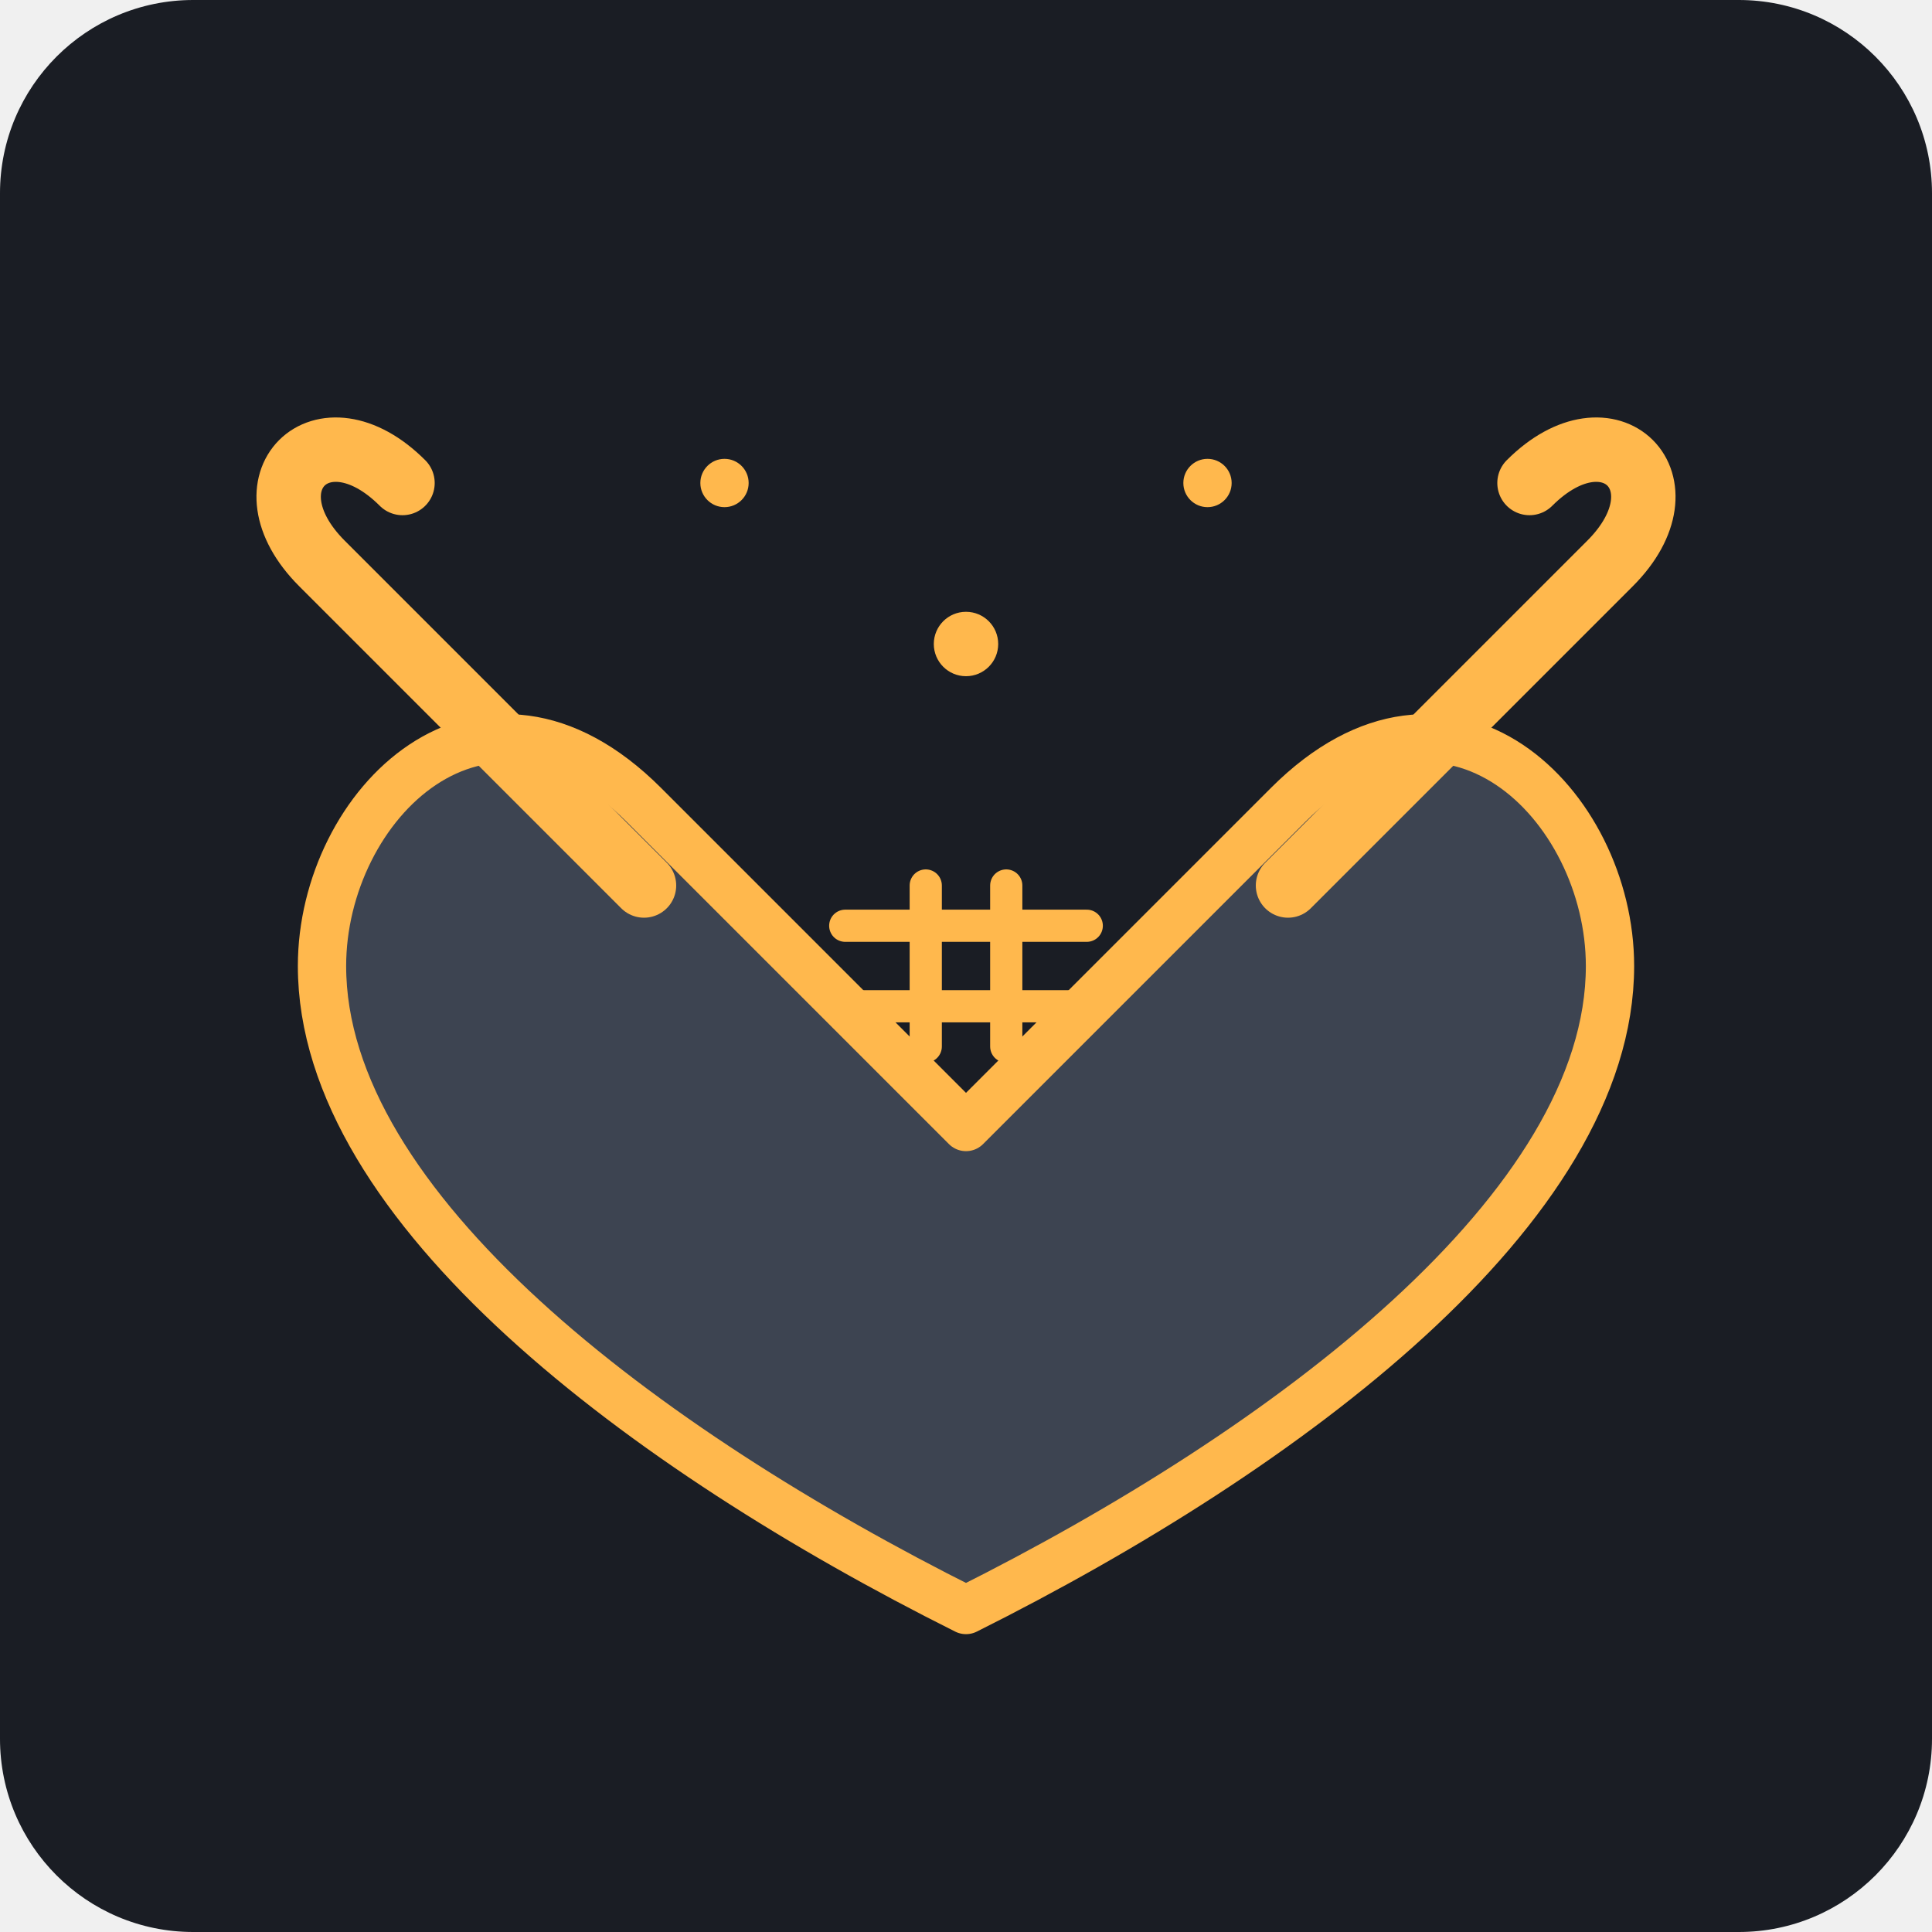
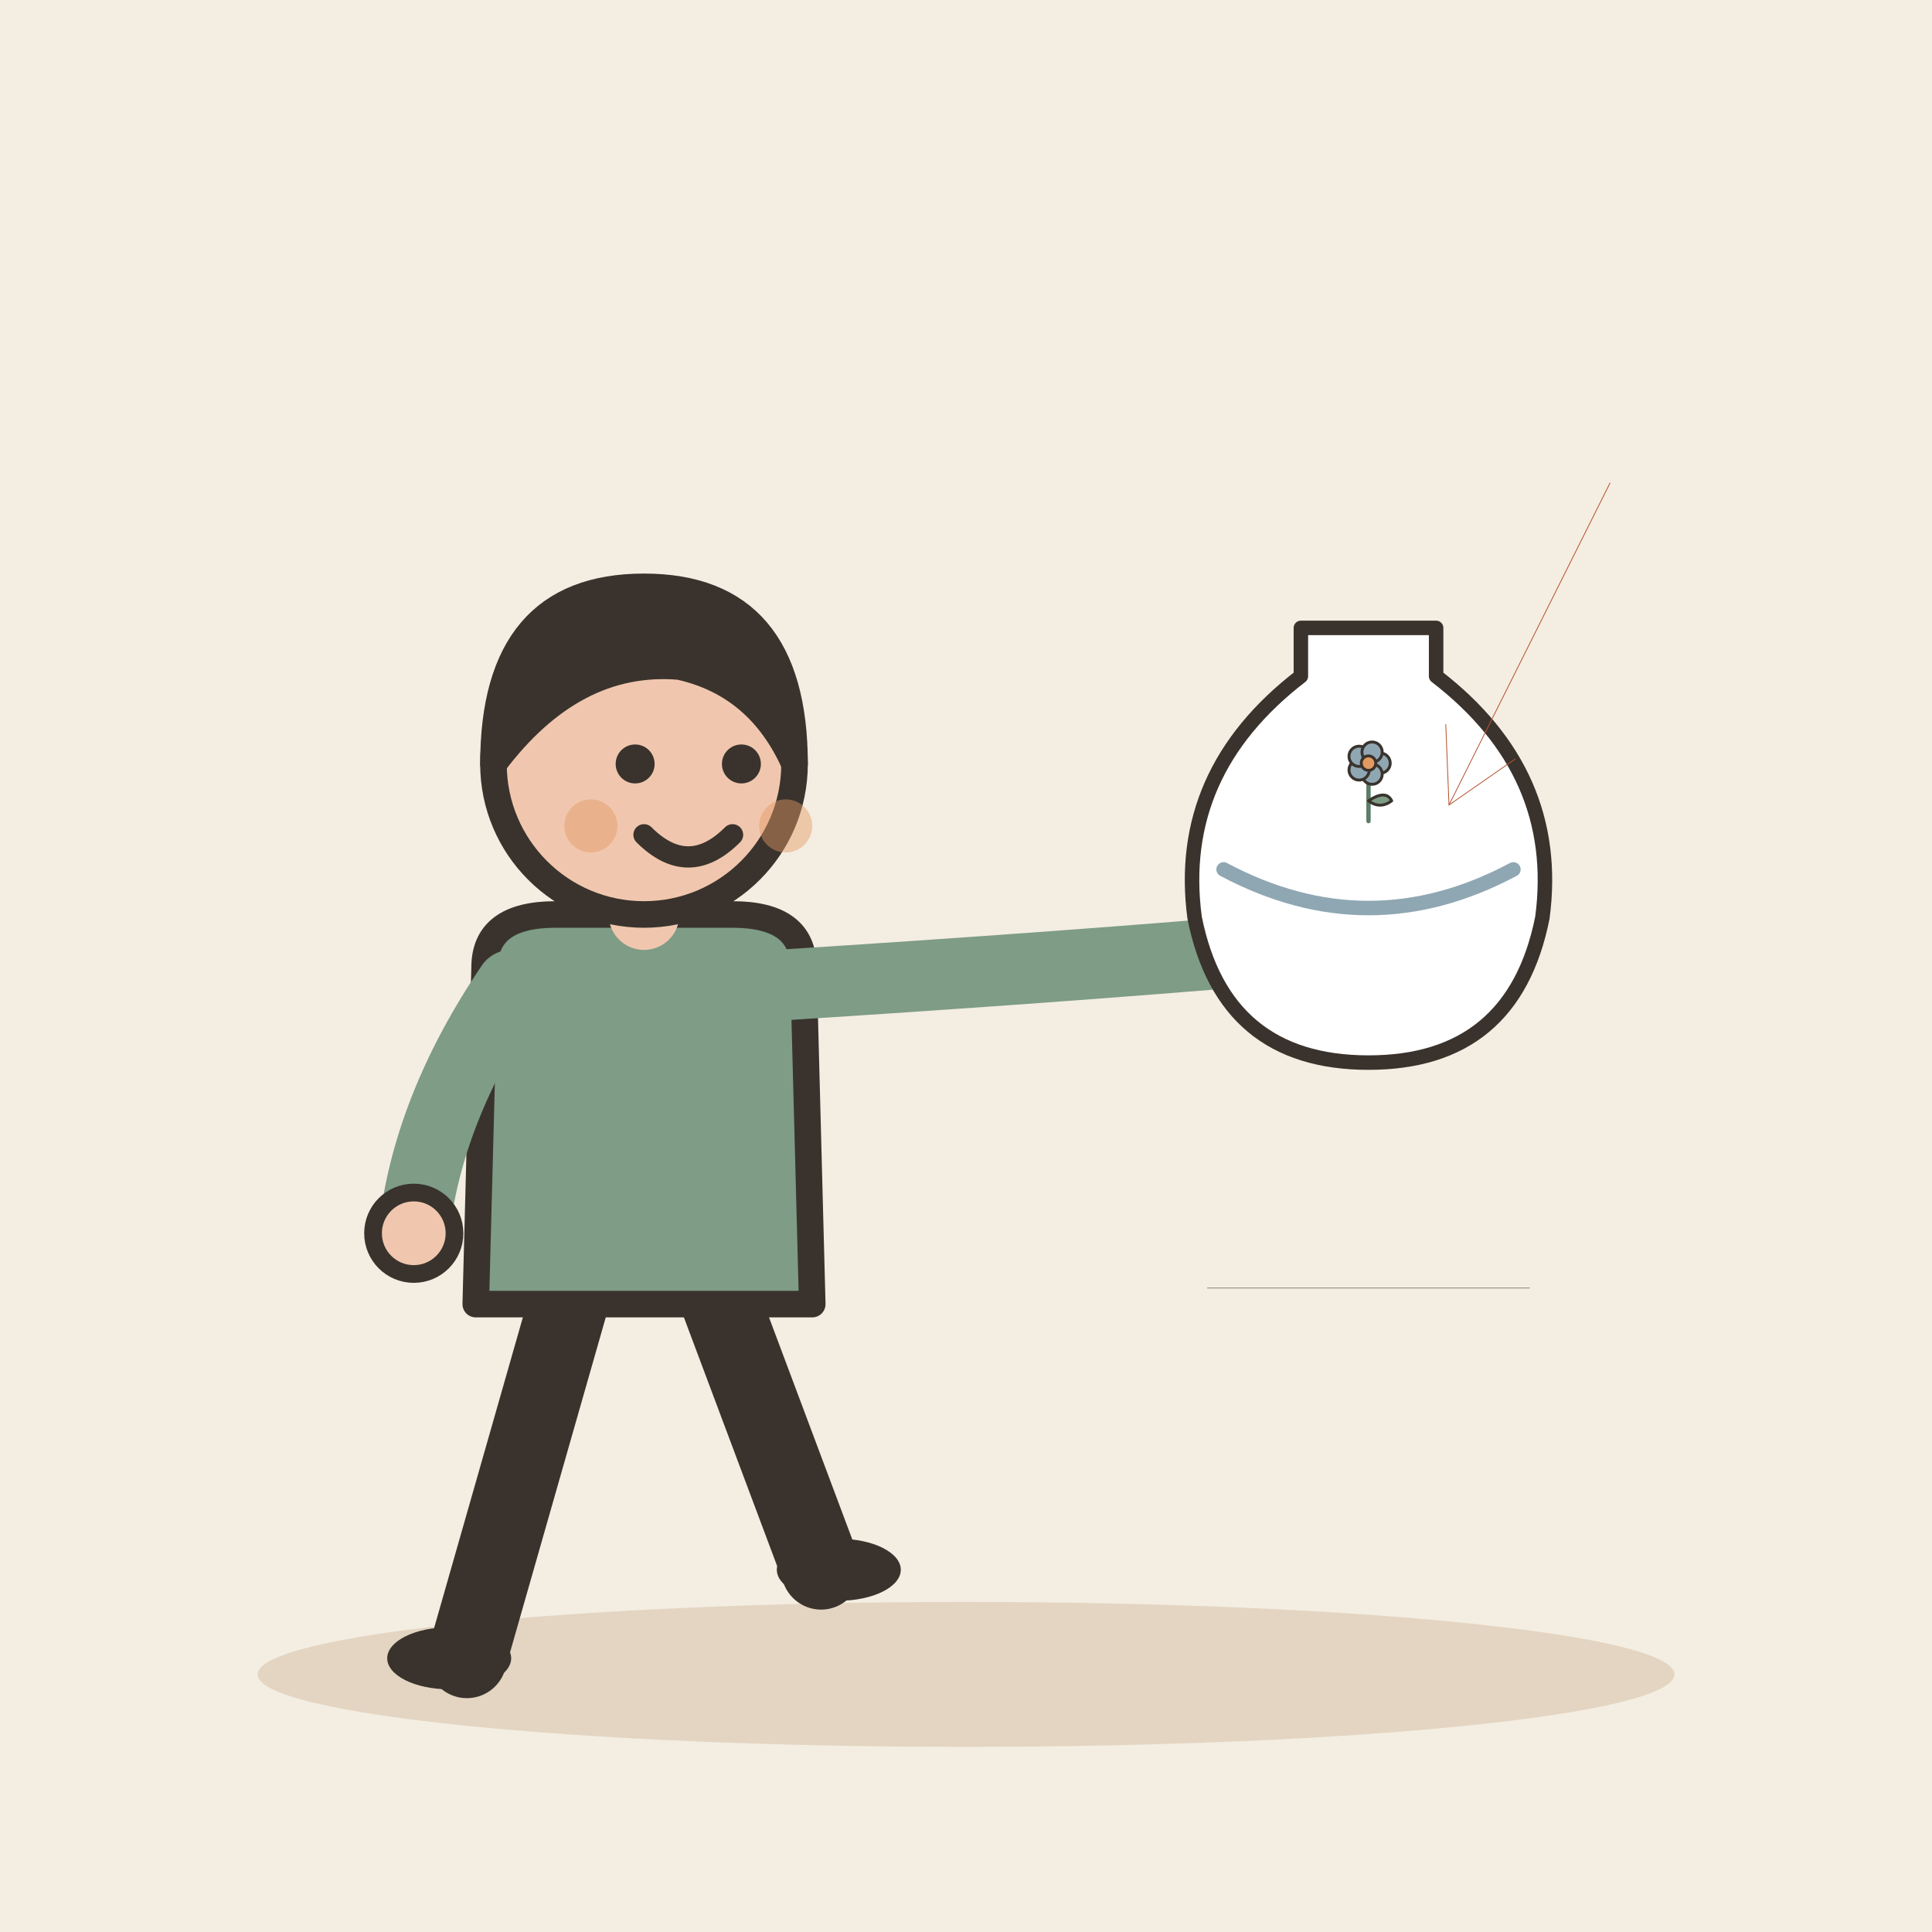
- <svg xmlns="http://www.w3.org/2000/svg" viewBox="0 0 240 240">
-   <rect width="240" height="240" rx="24" fill="#1A1D24" />
-   <g transform="translate(120, 120)">
-     <path d="M-40 -20 C-60 -40 -80 -20 -80 0 C-80 30 -40 60 0 80 C40 60 80 30 80 0 C80 -20 60 -40 40 -20 L0 20 Z" fill="#3D4451" stroke="#FFB84D" stroke-width="6" stroke-linejoin="round" />
-     <path d="M-5 -10 L-5 10 M5 -10 L5 10 M-15 -5 L15 -5 M-15 5 L15 5" stroke="#FFB84D" stroke-width="4" stroke-linecap="round" />
-     <path d="M-70 -60 C-80 -70 -90 -60 -80 -50 L-40 -10" stroke="#FFB84D" stroke-width="8" stroke-linecap="round" fill="none" />
-     <path d="M70 -60 C80 -70 90 -60 80 -50 L40 -10" stroke="#FFB84D" stroke-width="8" stroke-linecap="round" fill="none" />
-     <circle cx="0" cy="-40" r="4" fill="#FFB84D" />
-     <circle cx="-30" cy="-60" r="3" fill="#FFB84D" />
-     <circle cx="30" cy="-60" r="3" fill="#FFB84D" />
+ <svg xmlns="http://www.w3.org/2000/svg" viewBox="0 0 240 240" data-style="editorial">
+   <rect width="240" height="240" fill="#F4EDE2" />
+   <ellipse cx="120" cy="208" rx="88" ry="9" fill="#E3D5C1" />
+   <g transform="translate(80 206) scale(1.1 1.1)">
+     <path d="M-8 -42L-20 0" stroke="#3A332D" stroke-width="9" stroke-linecap="round" fill="none" />
+     <path d="M8 -42L20 -10" stroke="#3A332D" stroke-width="9" stroke-linecap="round" fill="none" />
+     <ellipse cx="-22" cy="0" rx="7" ry="3.5" fill="#3A332D" />
+     <ellipse cx="22" cy="-10" rx="7" ry="3.5" fill="#3A332D" />
+     <path d="M-18 -78Q-18 -84 -10 -84L10 -84Q18 -84 18 -78L19 -40L-19 -40Z" fill="#7E9C86" stroke="#3A332D" stroke-width="3" stroke-linecap="round" stroke-linejoin="round" />
+     <path d="M-15 -76Q-24.5 -62 -26 -48" fill="none" stroke="#7E9C86" stroke-width="8" stroke-linecap="round" stroke-linejoin="round" />
+     <circle cx="-26" cy="-48" r="4.6" fill="#F0C7AE" stroke="#3A332D" stroke-linecap="round" stroke-linejoin="round" stroke-width="2" />
+     <path d="M15 -76Q46.5 -78 70 -80" fill="none" stroke="#7E9C86" stroke-width="8" stroke-linecap="round" stroke-linejoin="round" />
+     <circle cx="70" cy="-80" r="4.6" fill="#F0C7AE" stroke="#3A332D" stroke-linecap="round" stroke-linejoin="round" stroke-width="2" />
+     <path d="M0 -84L0 -88" stroke="#F0C7AE" stroke-width="8" stroke-linecap="round" fill="none" />
+     <circle cx="0" cy="-101" r="17" fill="#F0C7AE" stroke="#3A332D" stroke-width="3" stroke-linecap="round" stroke-linejoin="round" />
+     <path d="M-17 -101Q-17 -121 0 -121Q17 -121 17 -101Q13 -110 4 -112Q-8 -113 -17 -101Z" fill="#3A332D" stroke="#3A332D" stroke-width="3" stroke-linecap="round" stroke-linejoin="round" />
+     <circle cx="-1" cy="-101" r="2.2" fill="#3A332D" />
+     <circle cx="11" cy="-101" r="2.2" fill="#3A332D" />
+     <path d="M0 -93Q5 -88 10 -93" fill="none" stroke="#3A332D" stroke-width="2.4" stroke-linecap="round" stroke-linejoin="round" />
+     <circle cx="-6" cy="-94" r="3" fill="#E39A62" opacity="0.45" />
+     <circle cx="16" cy="-94" r="3" fill="#E39A62" opacity="0.45" />
  </g>
+   <g transform="translate(170 120) scale(0.6 0.6)">
+     <path d="M-14 -70L14 -70L14 -60Q40 -40 36 -10Q30 20 0 20Q-30 20 -36 -10Q-40 -40 -14 -60Z" fill="#FFFFFF" stroke="#3A332D" stroke-width="3" stroke-linecap="round" stroke-linejoin="round" />
+     <path d="M-30 -20Q0 -4 30 -20" fill="none" stroke="#8FA7B3" stroke-width="3" stroke-linecap="round" stroke-linejoin="round" />
+     <g transform="translate(0 -30) scale(0.3 0.3)">
+       <path d="M0 0L0 -36" stroke="#5C7D68" stroke-width="3" stroke-linecap="round" fill="none" />
+       <path d="M0 -14Q12 -22 16 -14Q8 -8 0 -14Z" fill="#7E9C86" stroke="#3A332D" stroke-width="2" stroke-linecap="round" stroke-linejoin="round" />
+       <circle cx="8" cy="-40" r="7" fill="#8FA7B3" stroke="#3A332D" stroke-linecap="round" stroke-linejoin="round" stroke-width="2" />
+       <circle cx="2.472" cy="-32.392" r="7" fill="#8FA7B3" stroke="#3A332D" stroke-linecap="round" stroke-linejoin="round" stroke-width="2" />
+       <circle cx="-6.472" cy="-35.298" r="7" fill="#8FA7B3" stroke="#3A332D" stroke-linecap="round" stroke-linejoin="round" stroke-width="2" />
+       <circle cx="-6.472" cy="-44.702" r="7" fill="#8FA7B3" stroke="#3A332D" stroke-linecap="round" stroke-linejoin="round" stroke-width="2" />
+       <circle cx="2.472" cy="-47.608" r="7" fill="#8FA7B3" stroke="#3A332D" stroke-linecap="round" stroke-linejoin="round" stroke-width="2" />
+       <circle cx="0" cy="-40" r="5" fill="#E39A62" stroke="#3A332D" stroke-linecap="round" stroke-linejoin="round" stroke-width="2" />
+     </g>
+   </g>
+   <path d="M200 60L180 100" stroke="#B4532F" stroke-width="0.1" stroke-linecap="round" fill="none" />
+   <path d="M179.6 90.0L180 100L188.2 94.3" fill="none" stroke="#B4532F" stroke-width="0.1" stroke-linecap="round" stroke-linejoin="round" />
+   <path d="M150 160L190 160" fill="none" stroke="#8F857A" stroke-width="0.1" stroke-linecap="round" stroke-linejoin="round" />
</svg>
